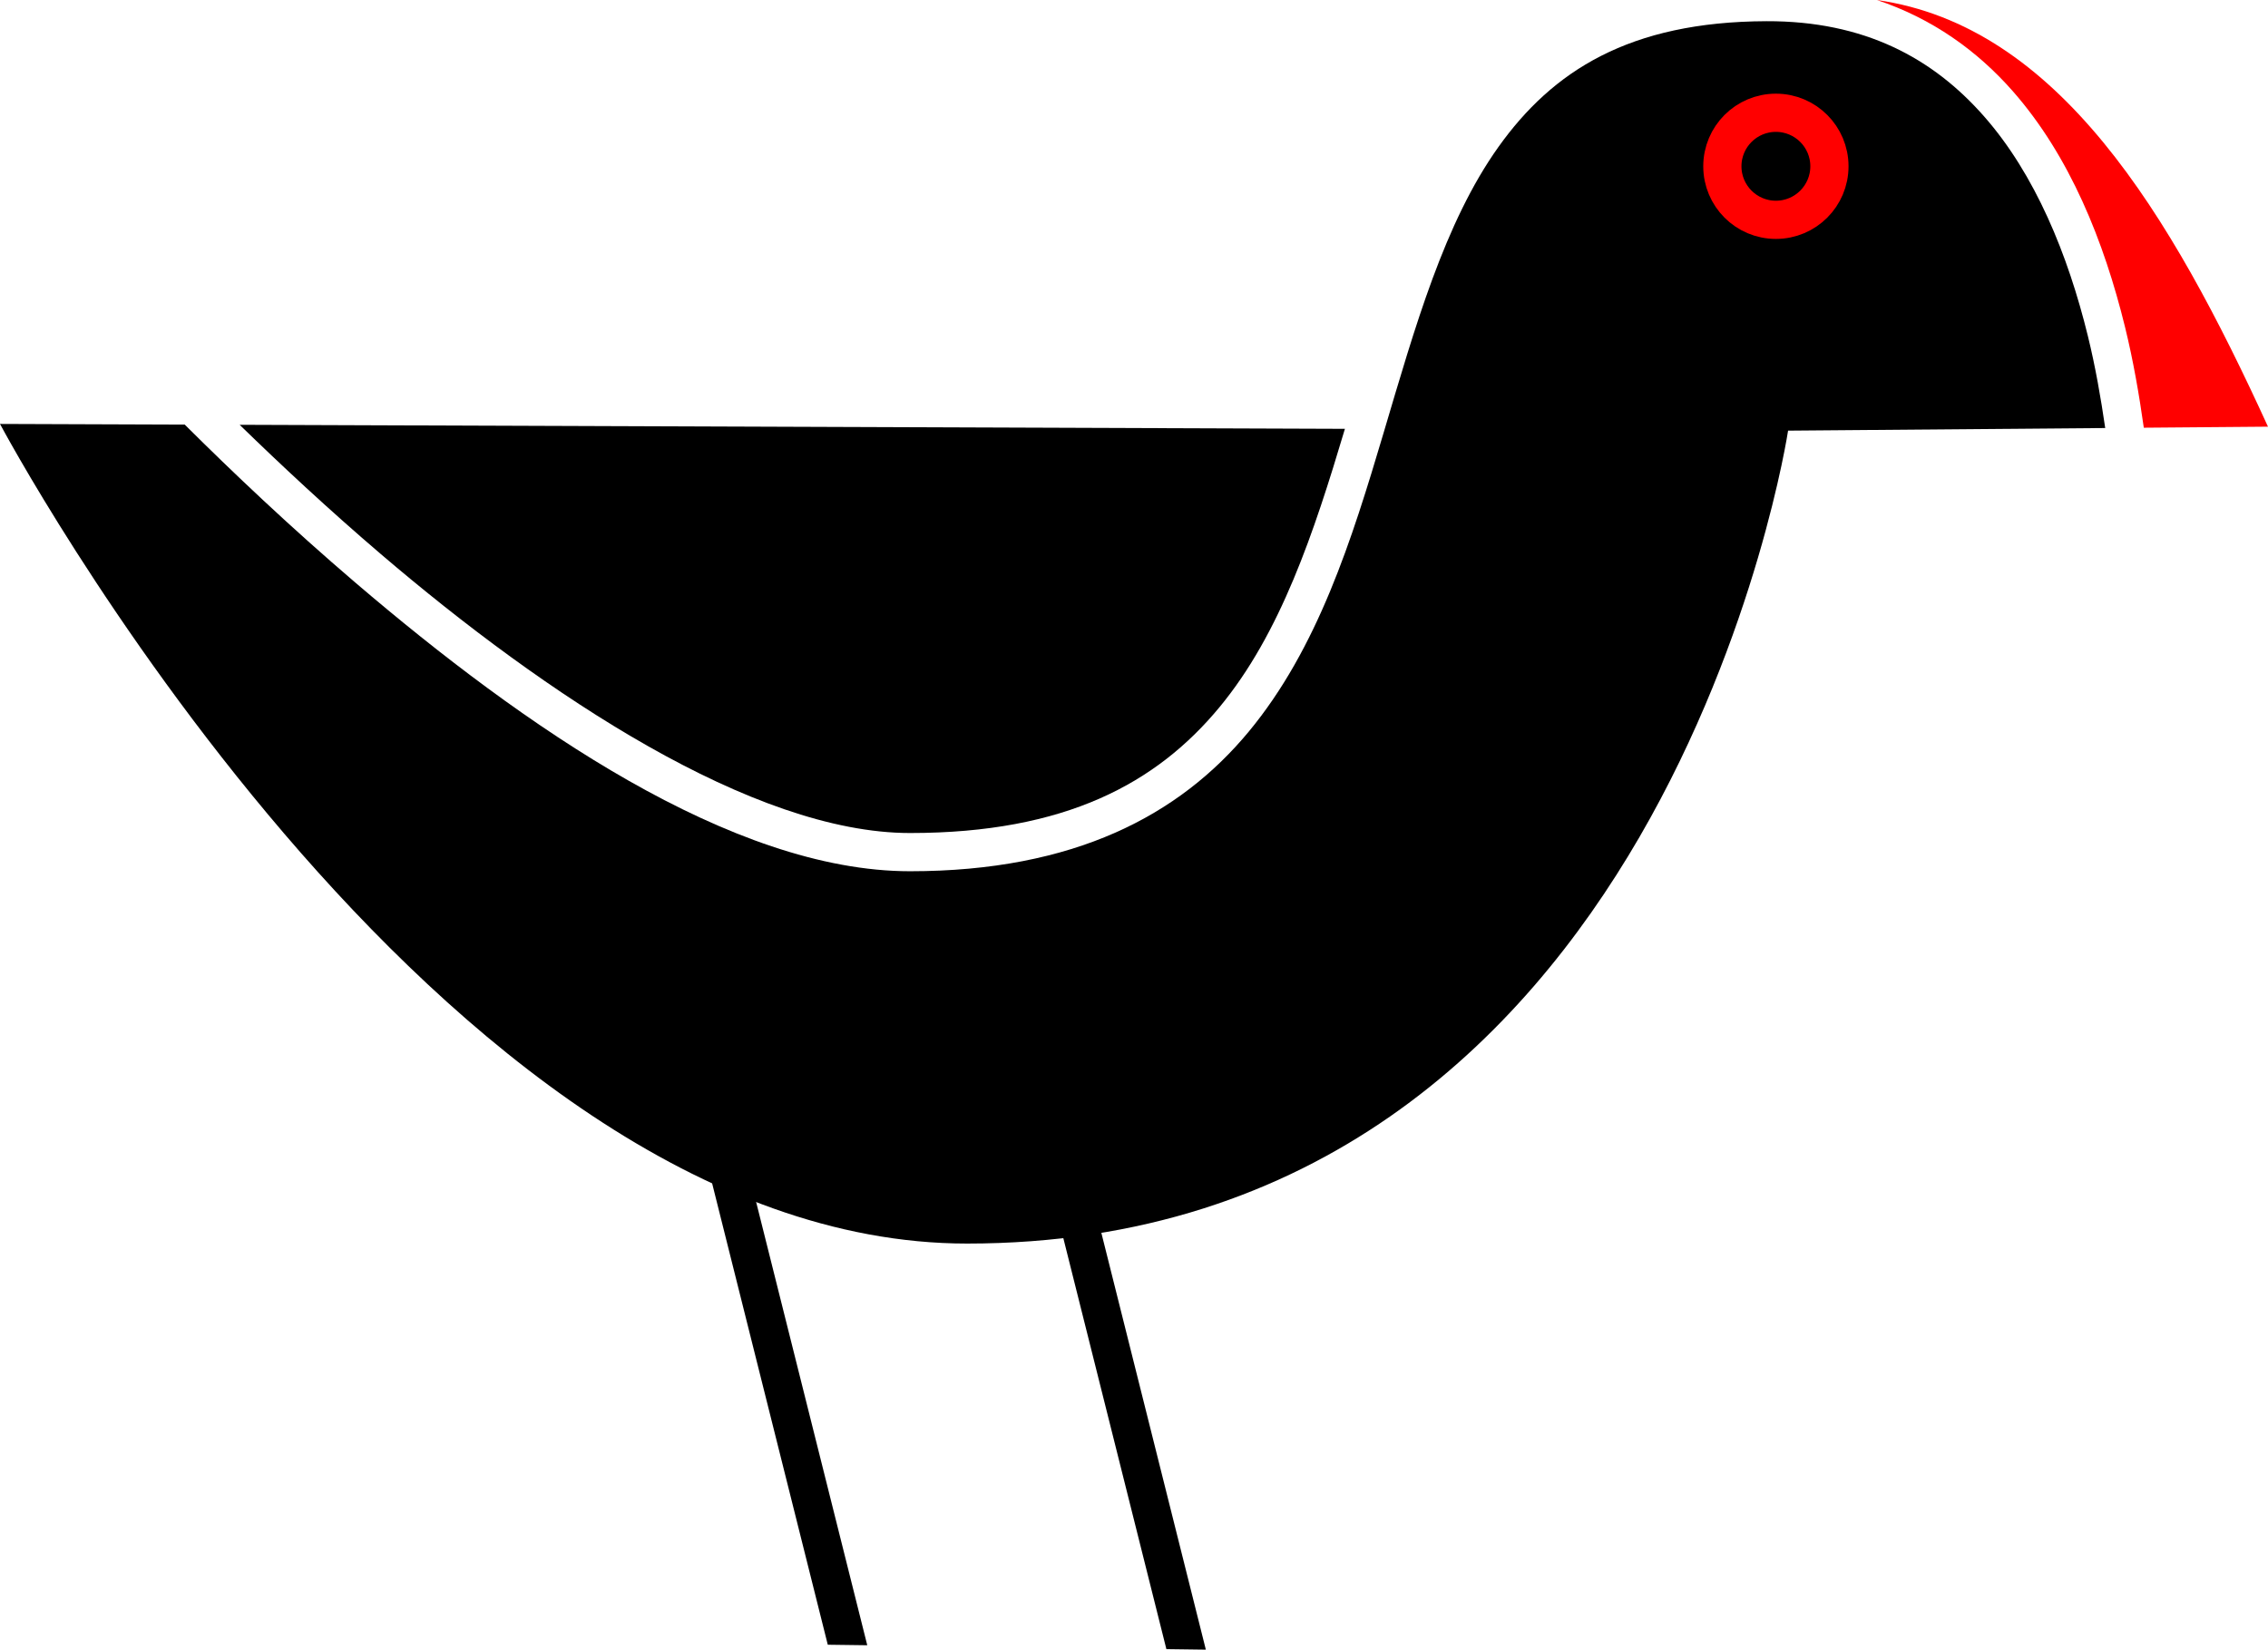
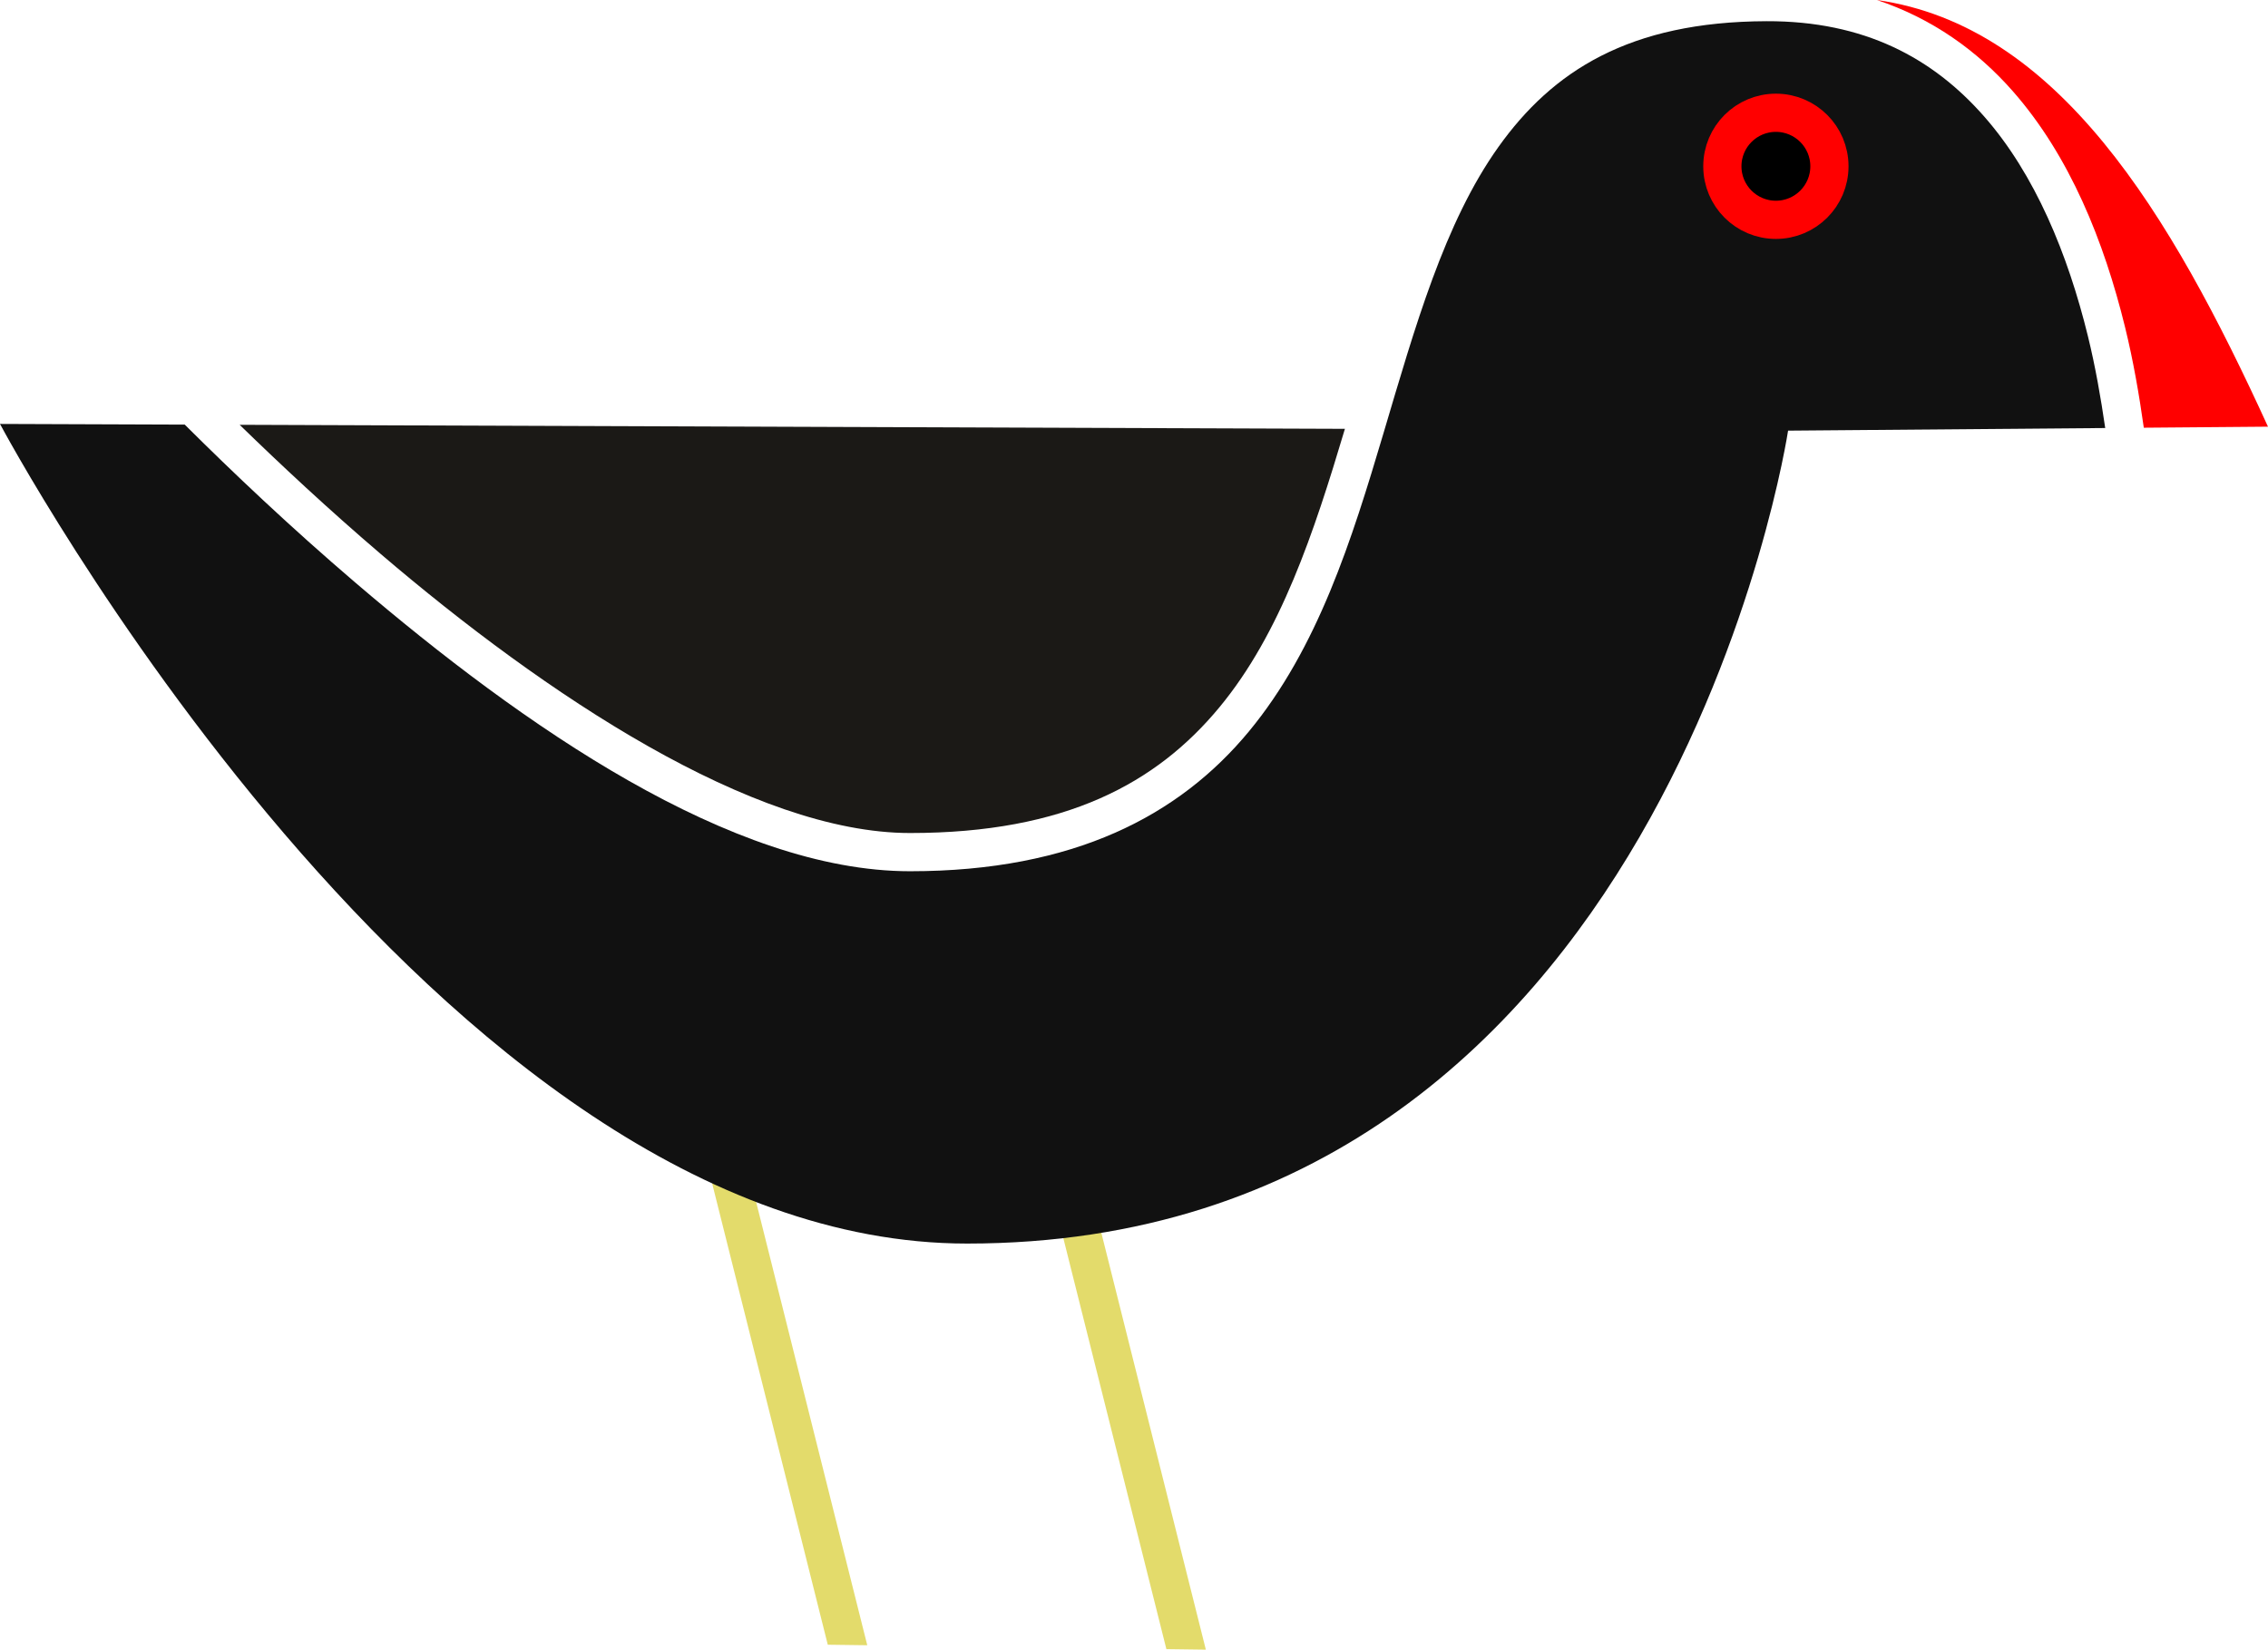
<svg xmlns="http://www.w3.org/2000/svg" width="47.493mm" height="34.549mm" viewBox="0 0 47.493 34.549" version="1.1" id="svg5">
  <defs id="defs2" />
  <g id="layer2" style="display: inline; opacity: 1" transform="translate(-46.2093,-14.09978)">
    <g id="g11997" transform="translate(-171.3557,-115.6205)" style="display: inline">
-       <path style="fill: currentColor; stroke: none; stroke-width: 1px; stroke-linecap: butt; stroke-linejoin: miter; stroke-opacity: 1" d="m 841.26,523.906 c 3.273,3.184 7.022,6.685 11.164,10.225 13.041,11.144 29.464,22.088 41.893,22.088 12.333,0 19.522,-3.961 24.479,-9.943 4.857,-5.861 7.495,-13.847 9.941,-22.051 z" transform="scale(0.2645833)" id="path7719" />
-       <path style="fill: currentColor; stroke: none; stroke-width: 1px; stroke-linecap: butt; stroke-linejoin: miter; stroke-opacity: 1" d="m 962.096,491.959 c -10.865,0.038 -16.929,3.953 -21.207,9.951 -4.278,5.998 -6.601,14.251 -9.102,22.67 -2.501,8.419 -5.192,17.013 -10.668,23.621 -5.476,6.608 -13.802,11.043 -26.803,11.043 -14.133,0 -30.631,-11.509 -43.863,-22.816 -5.163,-4.412 -9.786,-8.799 -13.539,-12.537 l -14.621,-0.053 c 0,0 34.49,64.877 76.545,64.877 55.259,0 64.973,-64.346 64.973,-64.346 l 25.1,-0.207 c -0.35,-2.396 -0.772,-4.832 -1.369,-7.268 -1.592,-6.492 -4.179,-12.808 -8.223,-17.406 -4.044,-4.598 -9.456,-7.556 -17.223,-7.529 z" transform="scale(0.2645833)" id="path7717" />
+       <path id="path7423" style="color: #e3db6b; fill: currentColor; stroke-width: 3.78; -inkscape-stroke: none" d="m 880.342,578.26 -2.93,0.73 10.396,41.479 3.125,0.041 z m 26.73,0.082 -2.932,0.73 10.467,41.746 3.123,0.041 z" transform="scale(0.2645833)" />
+       <path style="fill: #1b1916ff; stroke: none; stroke-width: 1px; stroke-linecap: butt; stroke-linejoin: miter; stroke-opacity: 1" d="m 841.26,523.906 c 3.273,3.184 7.022,6.685 11.164,10.225 13.041,11.144 29.464,22.088 41.893,22.088 12.333,0 19.522,-3.961 24.479,-9.943 4.857,-5.861 7.495,-13.847 9.941,-22.051 z" transform="scale(0.2645833)" id="path7719" />
+       <path style="fill: #111111; stroke: none; stroke-width: 1px; stroke-linecap: butt; stroke-linejoin: miter; stroke-opacity: 1" d="m 962.096,491.959 c -10.865,0.038 -16.929,3.953 -21.207,9.951 -4.278,5.998 -6.601,14.251 -9.102,22.67 -2.501,8.419 -5.192,17.013 -10.668,23.621 -5.476,6.608 -13.802,11.043 -26.803,11.043 -14.133,0 -30.631,-11.509 -43.863,-22.816 -5.163,-4.412 -9.786,-8.799 -13.539,-12.537 l -14.621,-0.053 c 0,0 34.49,64.877 76.545,64.877 55.259,0 64.973,-64.346 64.973,-64.346 l 25.1,-0.207 c -0.35,-2.396 -0.772,-4.832 -1.369,-7.268 -1.592,-6.492 -4.179,-12.808 -8.223,-17.406 -4.044,-4.598 -9.456,-7.556 -17.223,-7.529 z" transform="scale(0.2645833)" id="path7717" />
      <path style="fill: #ff0000; fill-opacity: 1; stroke: none; stroke-width: 1px; stroke-linecap: butt; stroke-linejoin: miter; stroke-opacity: 1" d="m 970.838,490.281 c 4.365,1.454 7.931,4.003 10.754,7.213 4.521,5.141 7.225,11.9 8.889,18.684 0.658,2.685 1.115,5.354 1.484,7.959 l 9.828,-0.082 c -7.746,-16.953 -16.639,-31.739 -30.955,-33.773 z" transform="scale(0.2645833)" id="path102306" />
      <circle style="fill: currentColor; fill-opacity: 1; stroke: #ff0000; stroke-width: 0.8; stroke-linecap: round; stroke-linejoin: round; stroke-miterlimit: 4; stroke-dasharray: none; stroke-opacity: 1" id="path104902" cx="254.753" cy="133.203" r="1.121" />
-       <path id="path7423" style="color: currentColor; fill: currentColor; stroke-width: 3.78; -inkscape-stroke: none" d="m 880.342,578.26 -2.93,0.73 10.396,41.479 3.125,0.041 z m 26.73,0.082 -2.932,0.73 10.467,41.746 3.123,0.041 z" transform="scale(0.2645833)" />
    </g>
  </g>
</svg>
